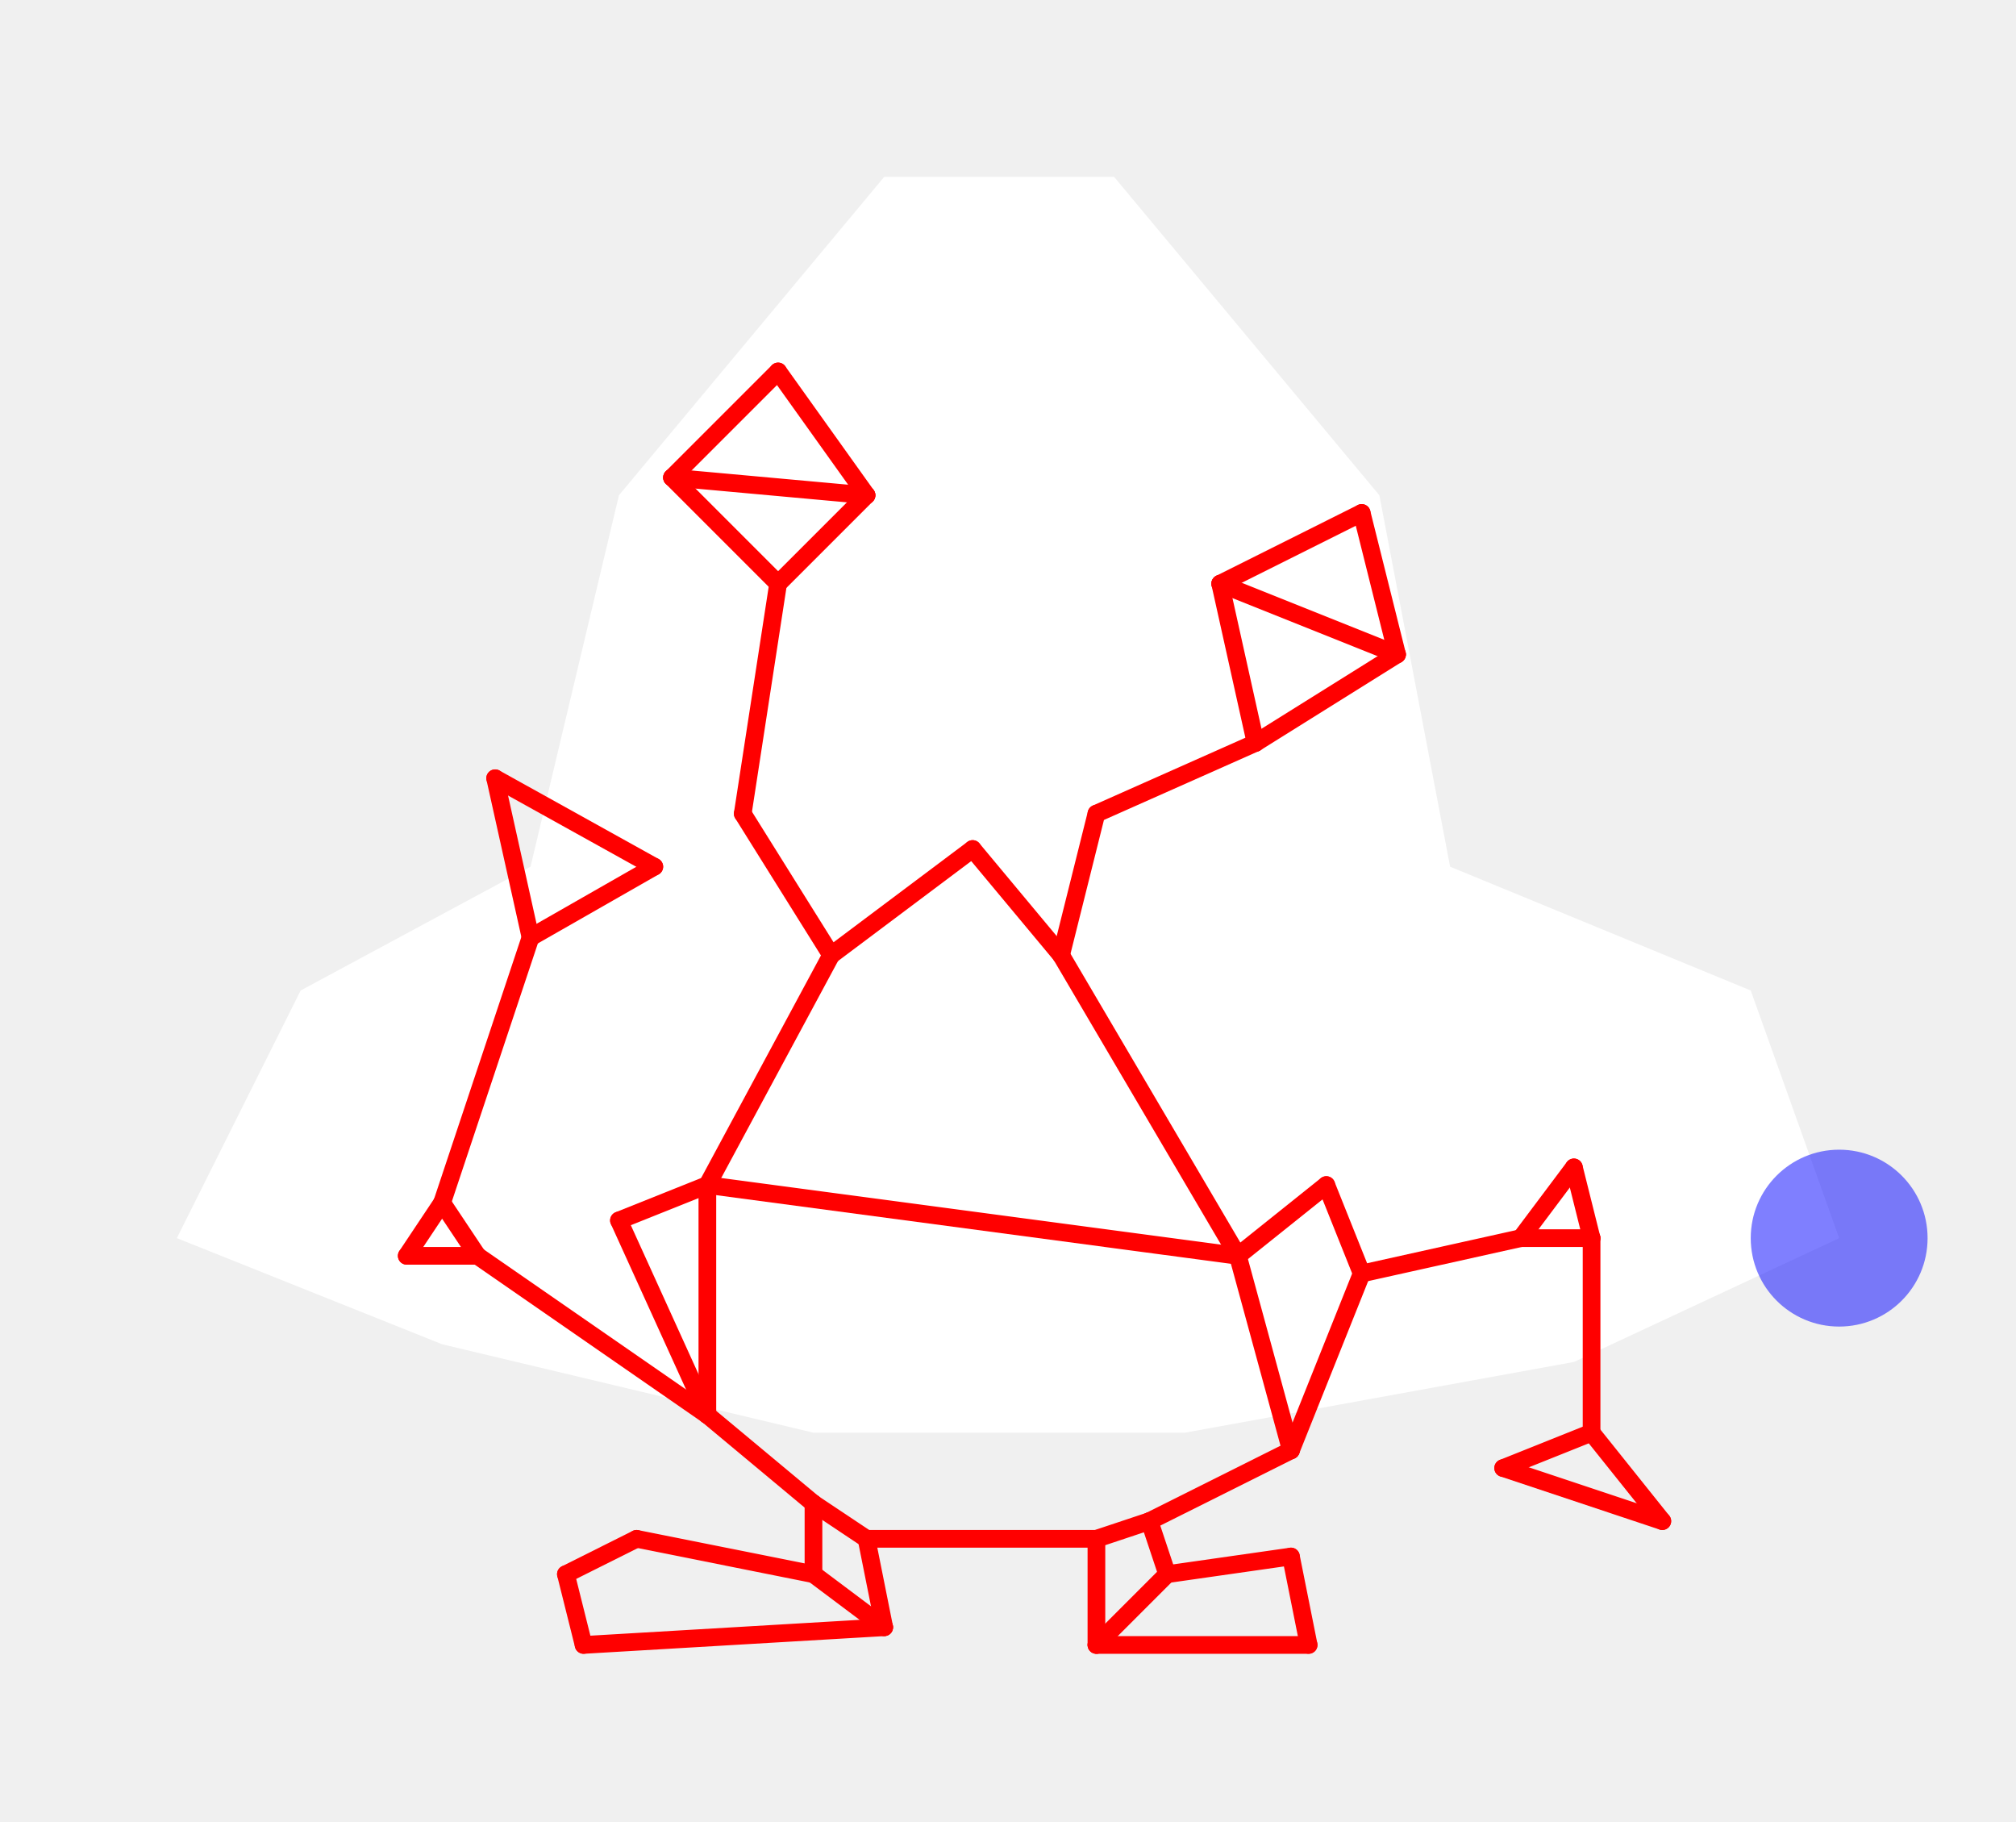
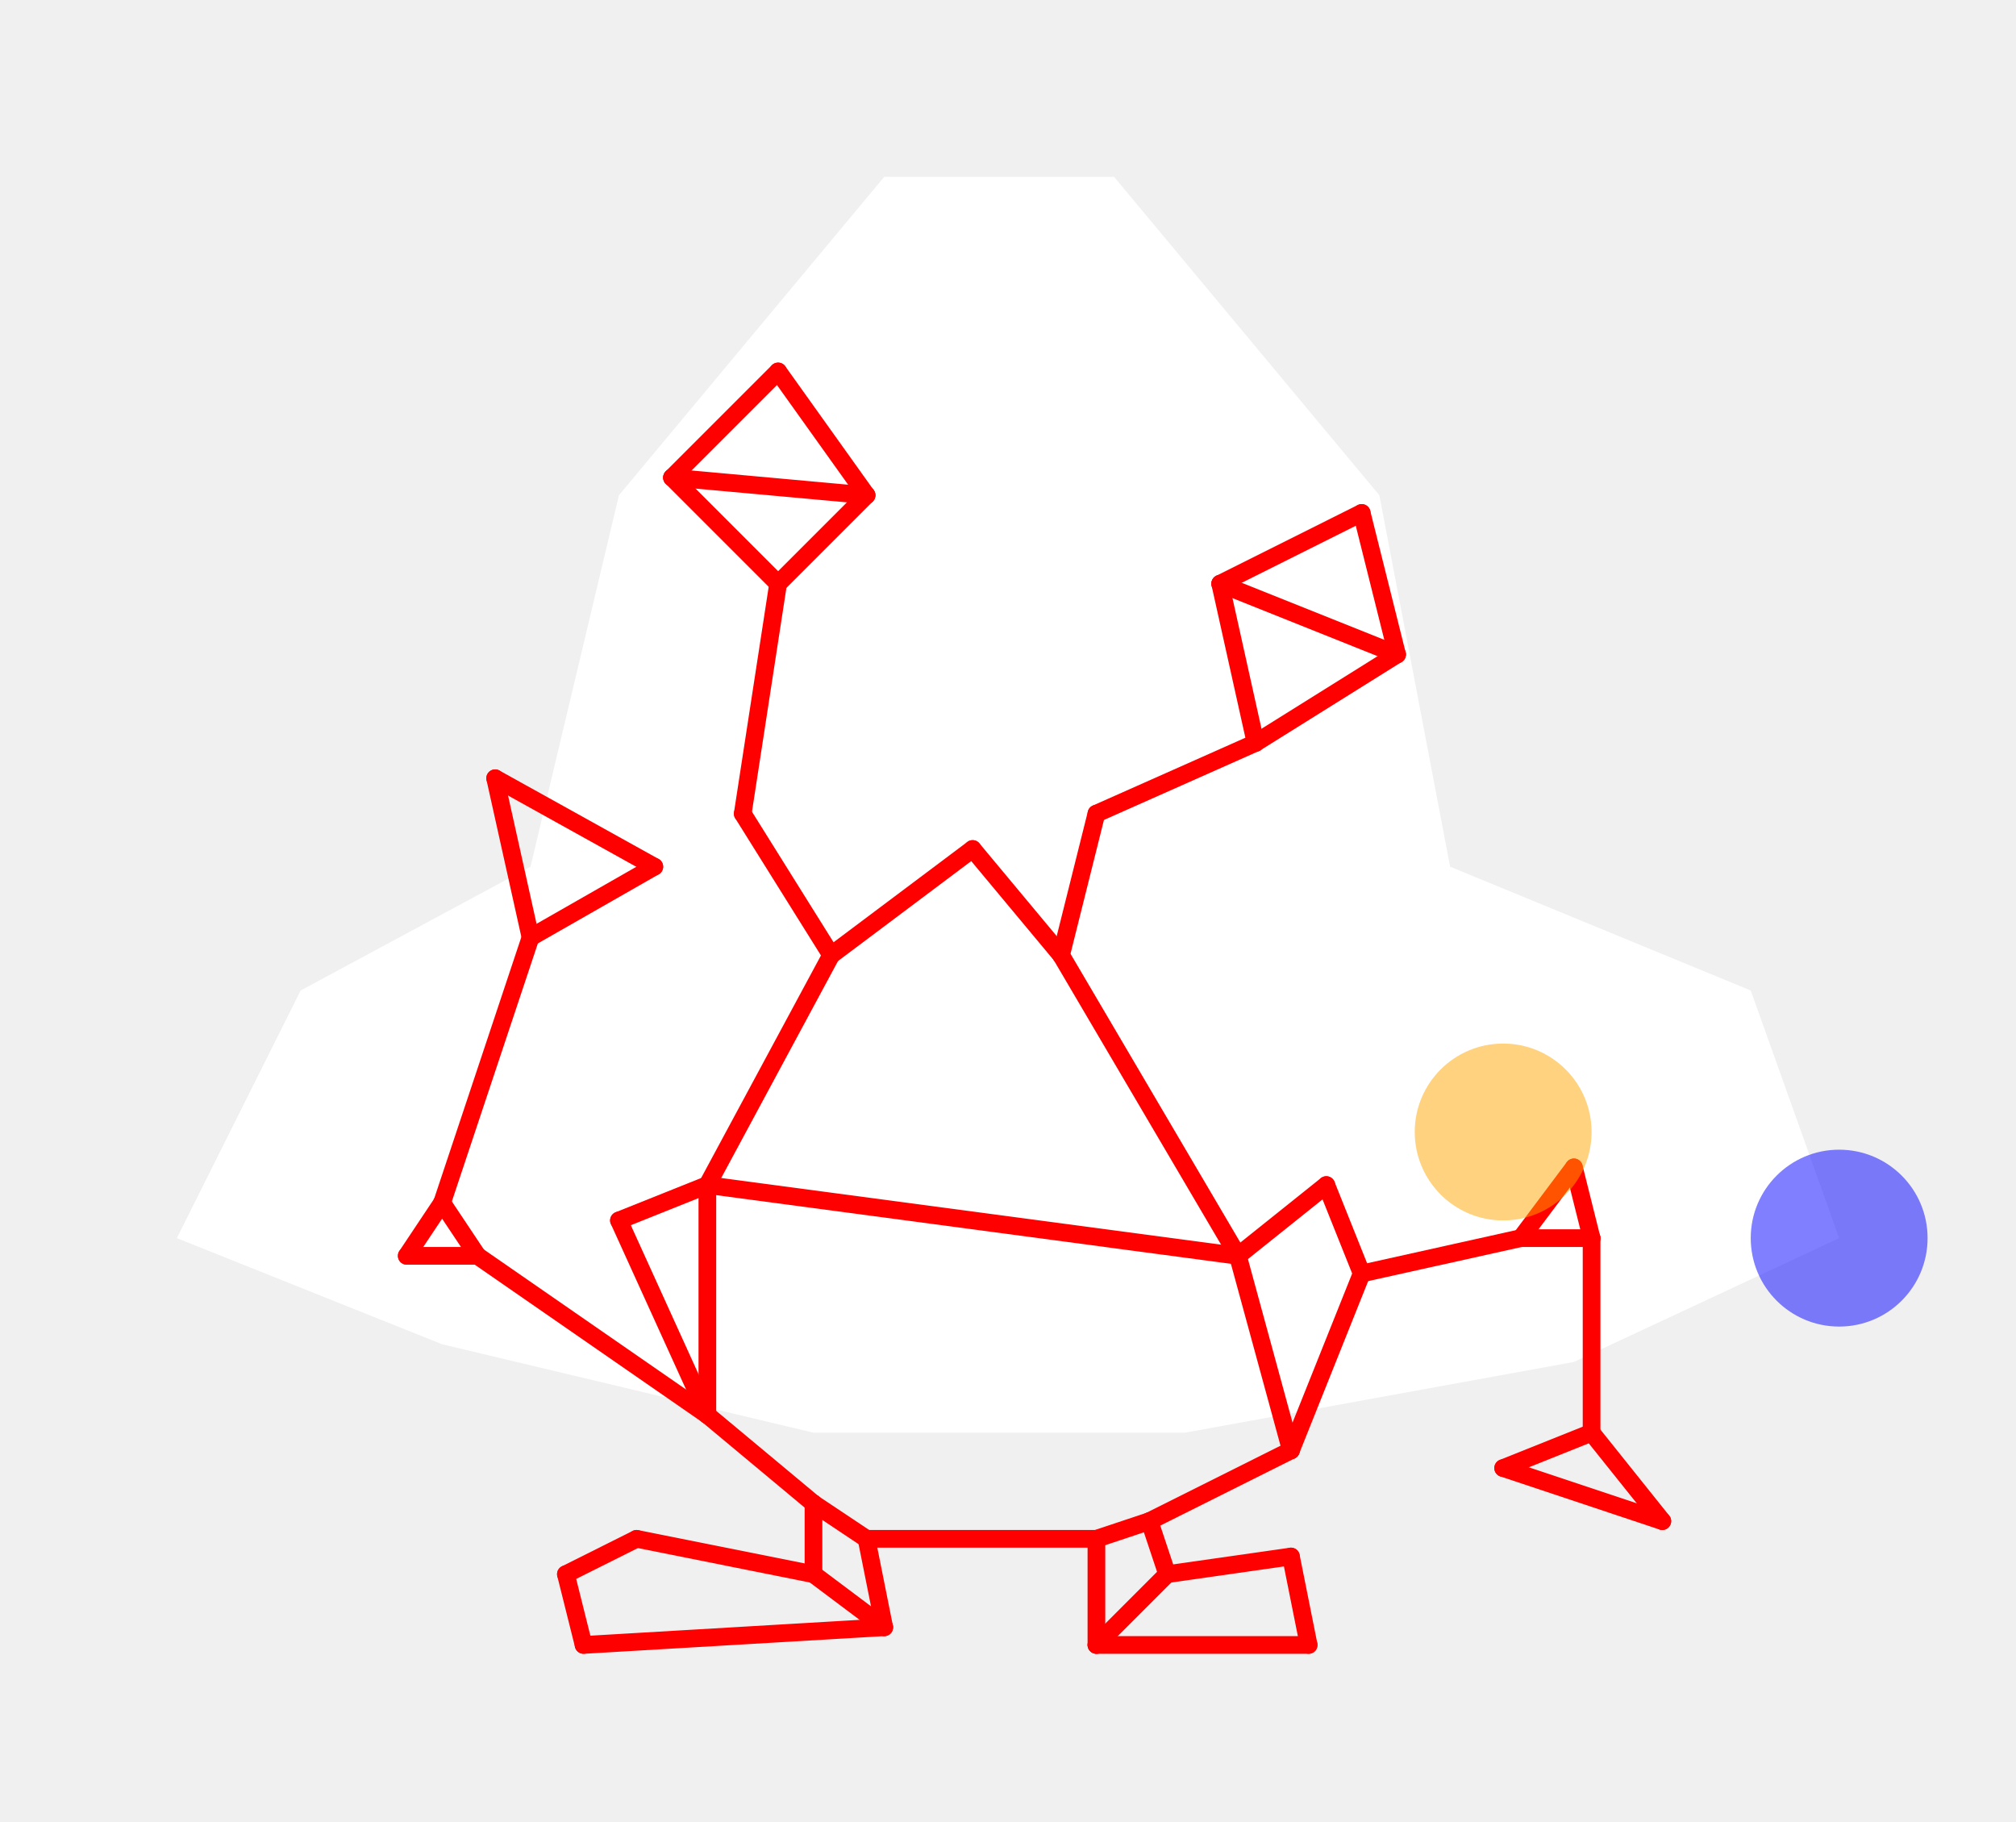
<svg xmlns="http://www.w3.org/2000/svg" viewBox="-5 1 114 103" style="background-color: #00000066">
  <path d="M 25,50 L 30,29 L 45,11 L 58,11 L 73,29 L 77,50 L 94,57 L 99,71 L 84,78 L 62,82 L 41,82 L 20,77 L 5,71 L 12,57" style="fill:#ffffff; fill-rule:evenodd; stroke:none" />
  <g style="fill:none;stroke:#ff0000;stroke-linecap:round">
    <path d="M 28,94 L 45,93" />
    <path d="M 45,93 L 44,88" />
    <path d="M 44,88 L 41,86" />
    <path d="M 41,86 L 41,90" />
    <path d="M 41,90 L 31,88" />
    <path d="M 31,88 L 27,90" />
    <path d="M 27,90 L 28,94" />
    <path d="M 41,90 L 45,93" />
    <path d="M 57,88 L 60,87" />
    <path d="M 60,87 L 61,90" />
    <path d="M 61,90 L 68,89" />
    <path d="M 68,89 L 69,94" />
    <path d="M 69,94 L 57,94" />
    <path d="M 57,94 L 57,88" />
    <path d="M 61,90 L 57,94" />
    <path d="M 44,88 L 57,88" />
    <path d="M 60,87 L 68,83" />
    <path d="M 68,83 L 65,72" />
    <path d="M 65,72 L 35,68" />
    <path d="M 35,68 L 35,81" />
    <path d="M 35,81 L 41,86" />
    <path d="M 35,68 L 30,70" />
    <path d="M 30,70 L 35,81" />
    <path d="M 65,72 L 70,68" />
    <path d="M 70,68 L 72,73" />
    <path d="M 72,73 L 68,83" />
    <path d="M 72,73 L 81,71" />
    <path d="M 81,71 L 84,67" />
    <path d="M 84,67 L 85,71" />
    <path d="M 85,71 L 81,71" />
    <path d="M 85,71 L 85,82" />
    <path d="M 85,82 L 89,87" />
    <path d="M 89,87 L 80,84" />
    <path d="M 80,84 L 85,82" />
    <path d="M 35,81 L 22,72" />
    <path d="M 22,72 L 20,69" />
    <path d="M 20,69 L 18,72" />
    <path d="M 18,72 L 22,72" />
    <path d="M 20,69 L 25,54" />
    <path d="M 25,54 L 23,45" />
    <path d="M 23,45 L 32,50" />
    <path d="M 32,50 L 25,54" />
    <path d="M 35,68 L 42,55" />
    <path d="M 42,55 L 50,49" />
    <path d="M 50,49 L 55,55" />
    <path d="M 55,55 L 65,72" />
    <path d="M 55,55 L 57,47" />
    <path d="M 57,47 L 66,43" />
    <path d="M 66,43 L 64,34" />
    <path d="M 64,34 L 74,38" />
    <path d="M 74,38 L 72,30" />
    <path d="M 72,30 L 64,34" />
    <path d="M 66,43 L 74,38" />
    <path d="M 42,55 L 37,47" />
    <path d="M 37,47 L 39,34" />
    <path d="M 39,34 L 44,29" />
    <path d="M 44,29 L 33,28" />
    <path d="M 33,28 L 39,34" />
    <path d="M 44,29 L 39,22" />
    <path d="M 39,22 L 33,28" />
  </g>
  <circle cx="99" cy="71" r="5px" style="fill:#0000ff80" />
+   <circle cx="80" cy="65" r="5px" style="fill:#ffa50080" />
</svg>
